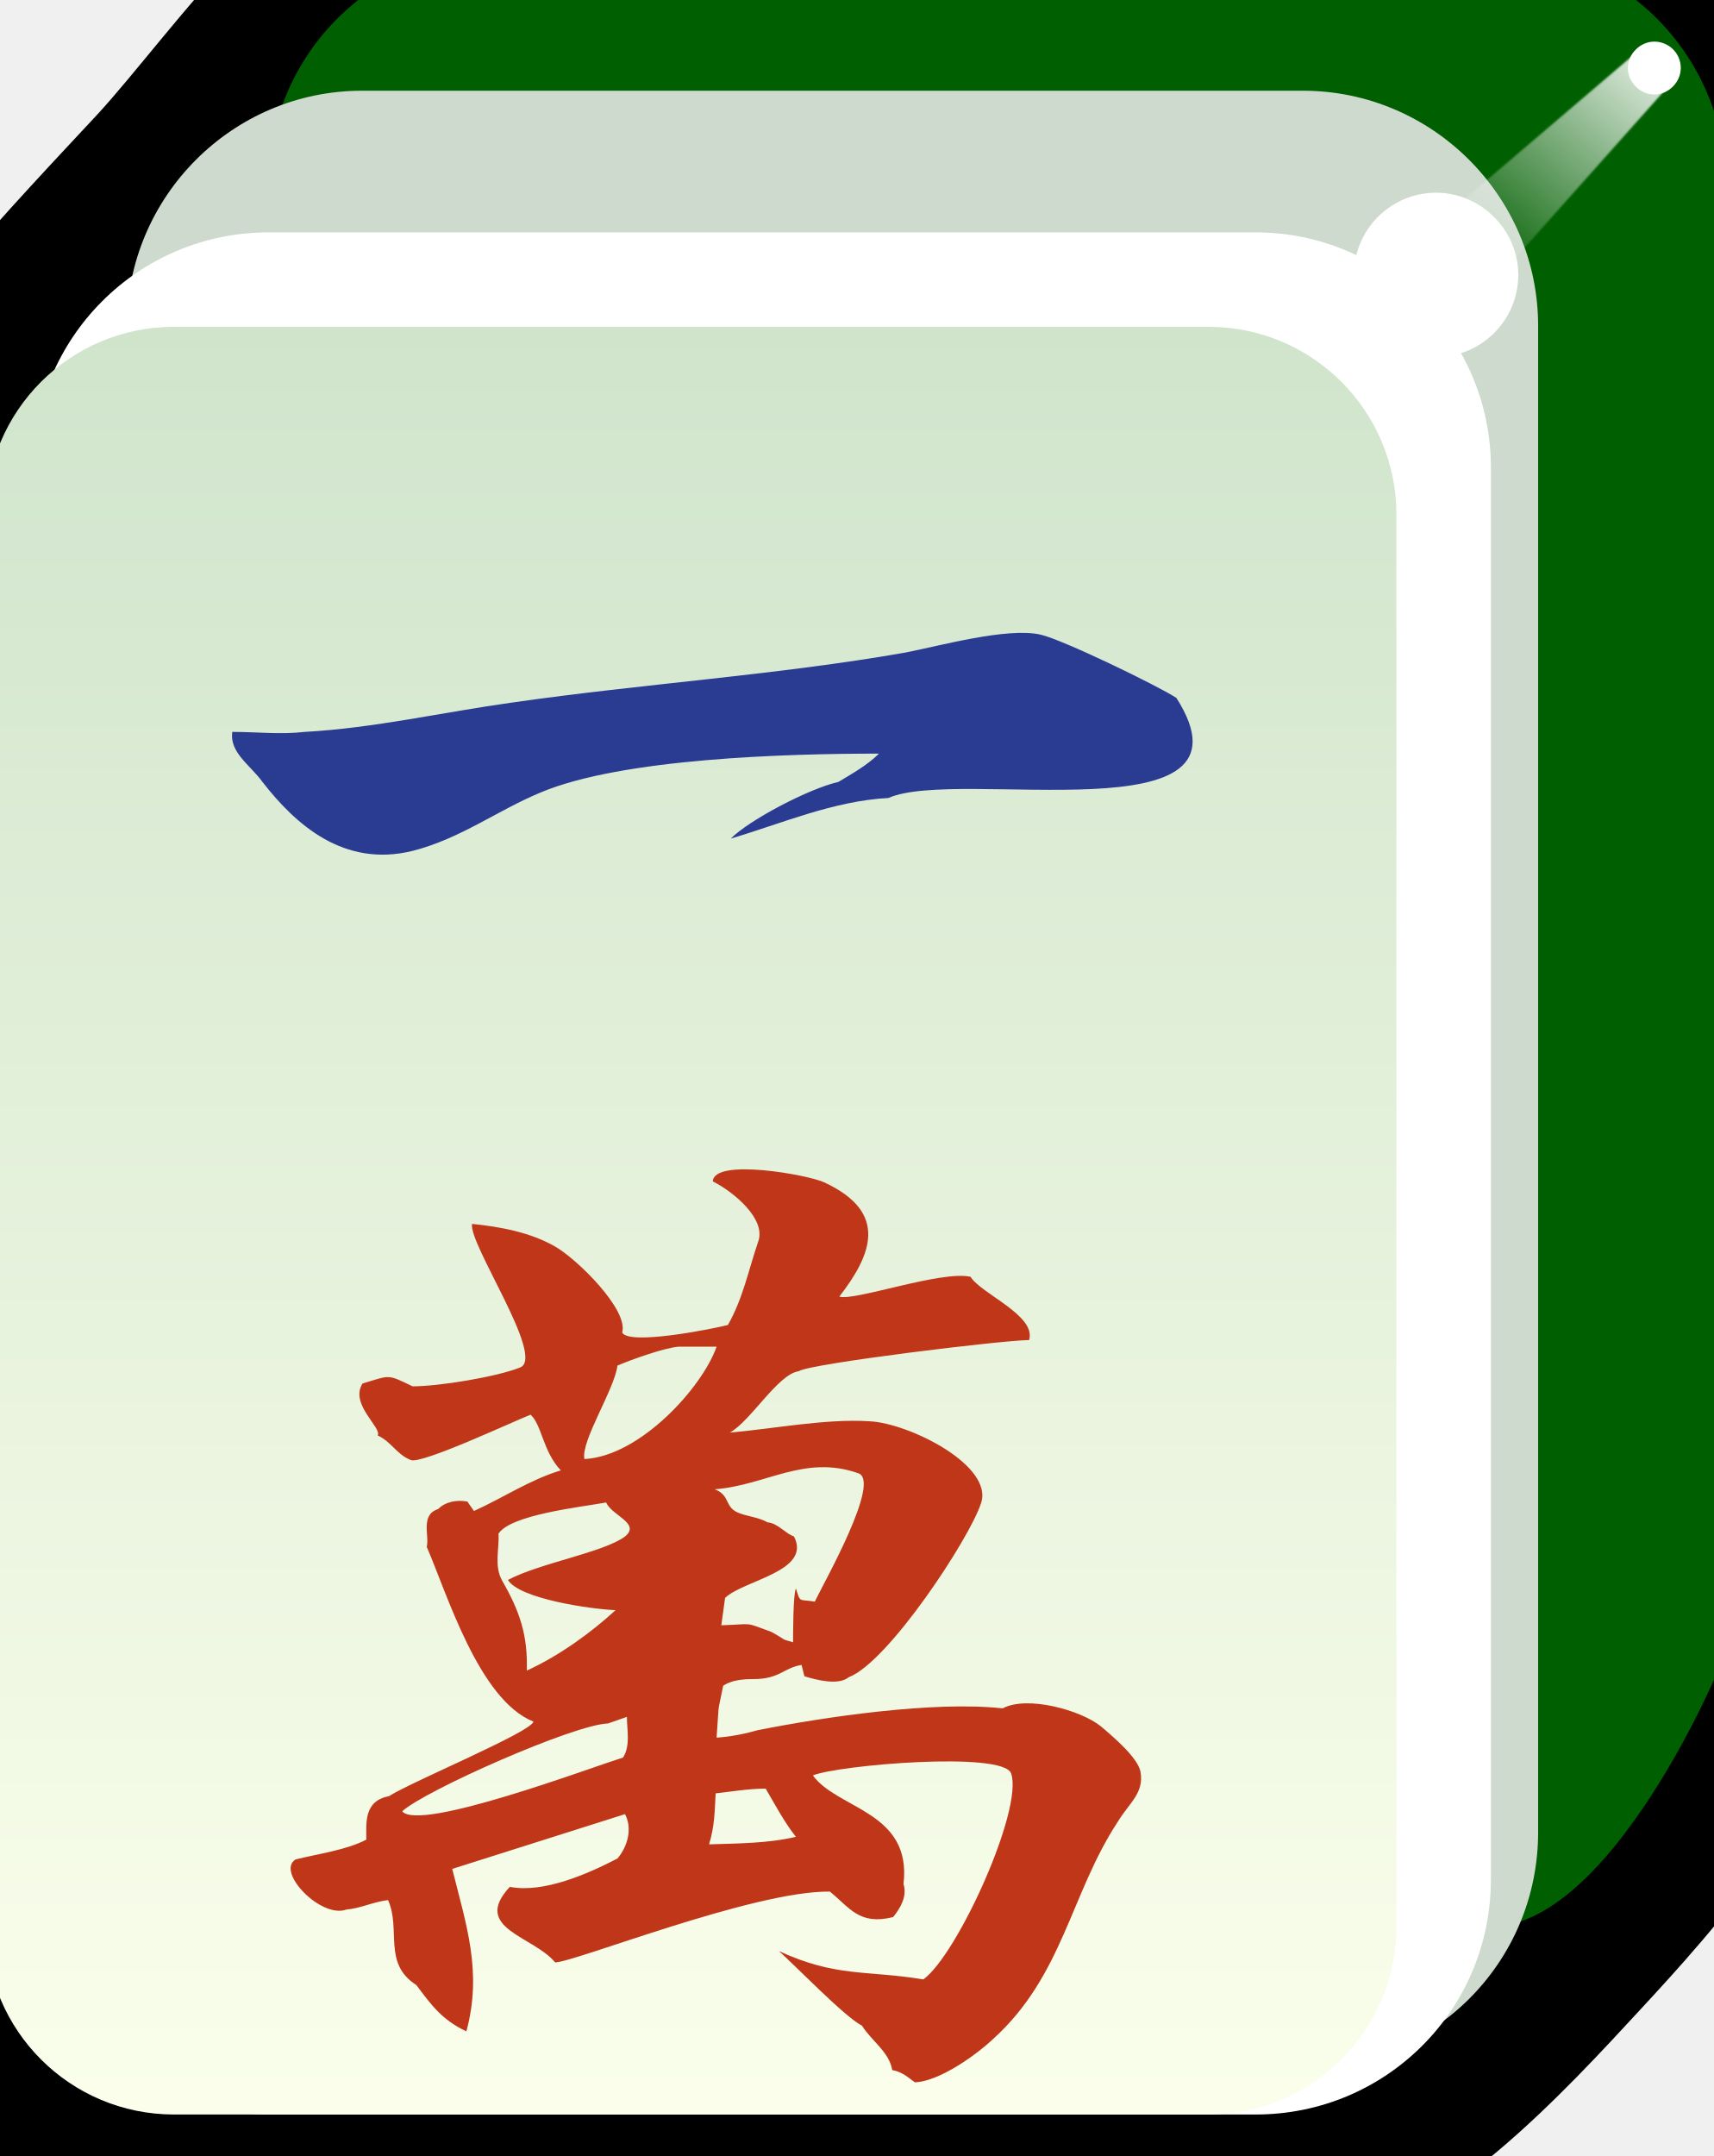
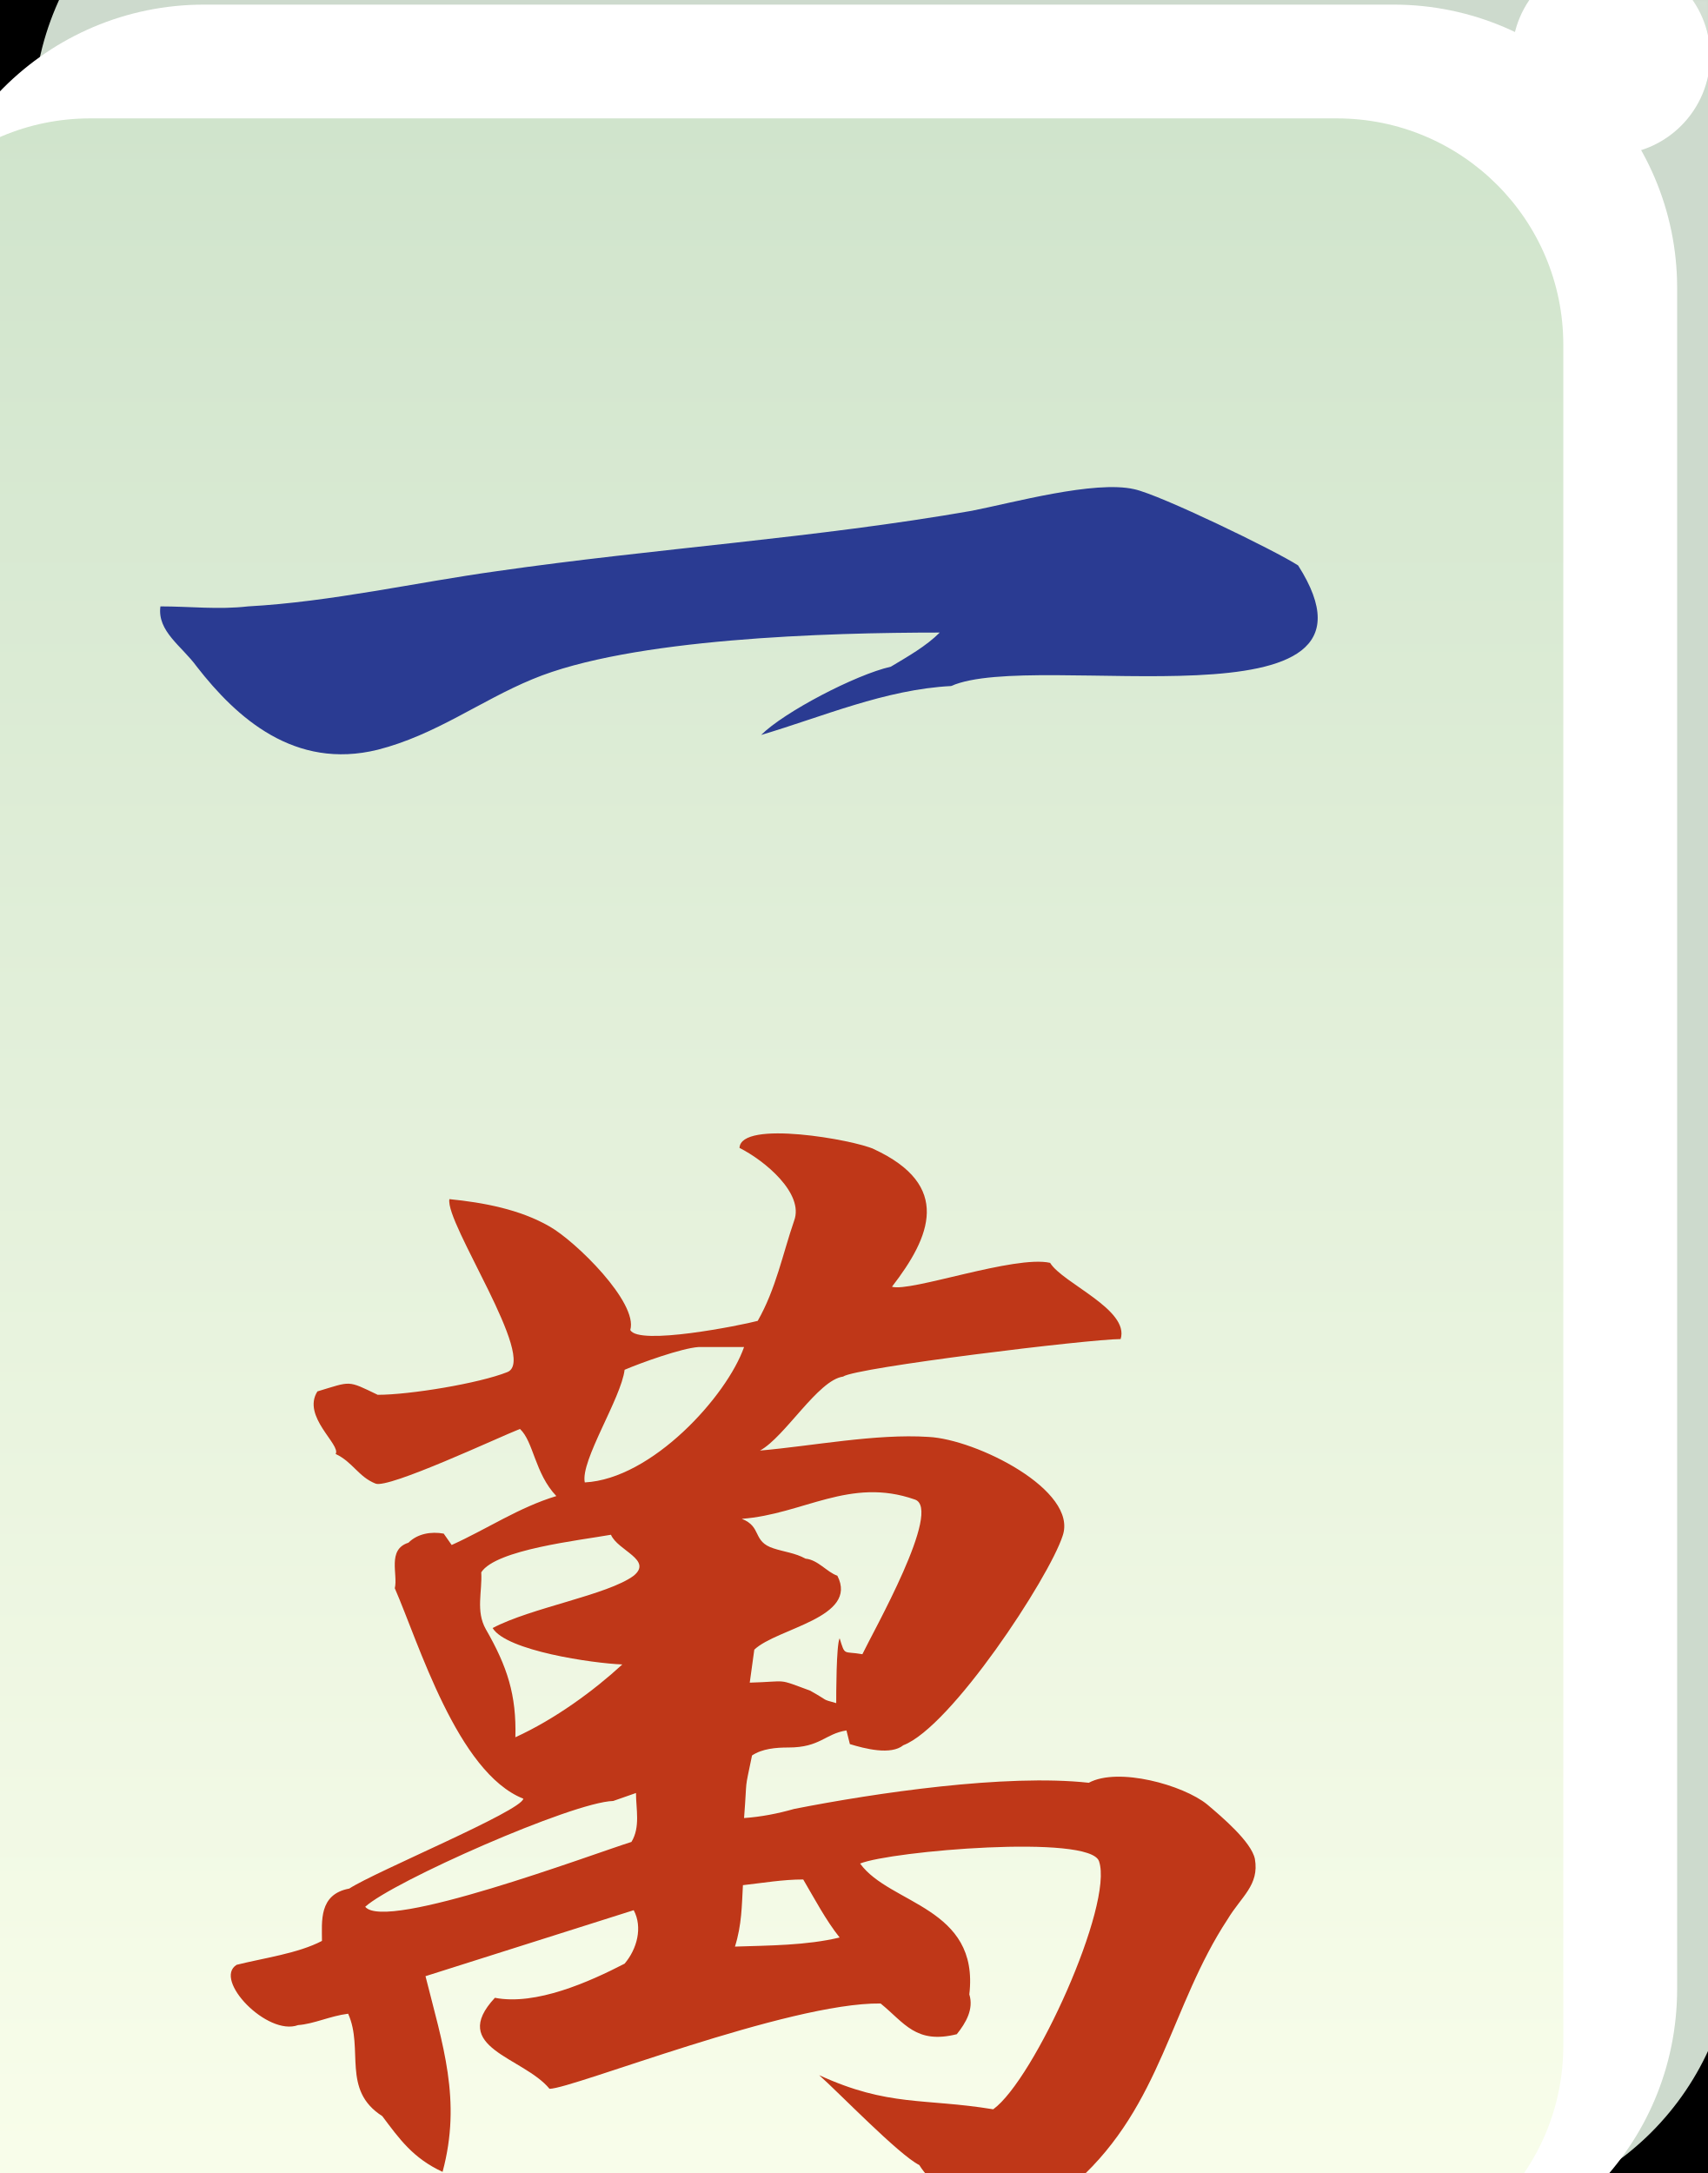
- <svg xmlns="http://www.w3.org/2000/svg" viewBox="-177.2 311.9 181.5 228.3">
+ <svg xmlns="http://www.w3.org/2000/svg" viewBox="-166.7 336.1 150.1 191.0">
  <style type="text/css">
	.st0{enable-background:new    ;}
	.st1{fill:#005F00;}
	.st2{fill:#CDDACD;}
	.st3{fill:#FFFFFF;}
	.st4{fill:url(#rect3008_1_);}
	.st5{filter:url(#filter3970-5);}
	.st6{fill:url(#SVGID_1_);}
	.st7{fill:#2A3B92;}
	.st8{fill:#BF3718;}
</style>
  <switch>
    <g>
      <filter width="1.217" height="1.215" y="-0.108" x="-0.109" id="filter3970-5" color-interpolation-filters="sRGB">
        <feGaussianBlur stdDeviation="0.128" id="feGaussianBlur3972-8" />
      </filter>
      <g id="g4146" transform="translate(39.76832,209.7179)">
		</g>
      <g id="g4630" transform="matrix(1.000594,0,0,1,-1.375807,203.4062)" class="st0">
        <g id="g3062">
          <path id="rect4031" d="M-131.2,90.5l46.1,0.2l68.4-0.2c22.9-0.1,36.1,15.9,36.1,40.4v154.6c0,12.3-14,27.7-21.4,35.7      s-22.1,24.3-33.6,24.3h-113c-22.9,0-41.3-5.6-41.3-30.2l-0.3-162.3c0-6.4,17.3-24.3,24.8-32.4C-158,112.6-142.7,90.4-131.2,90.5      L-131.2,90.5z" />
          <path id="rect3767" class="st1" d="M-122.4,103.2h104.5c13.8,0,24.8,11.1,24.9,24.9l0.9,152.4c0,2-12.6,32-25.8,32h-104.5      c-13.8,0-24.9-11.1-24.9-24.9V128.1C-147.3,114.3-136.2,103.2-122.4,103.2L-122.4,103.2z" />
          <path id="rect3861" class="st2" d="M-137.4,118.1h99.6c13.7,0,24.9,11.2,24.9,24.9v159.5c0,13.8-11.1,24.9-24.9,24.9h-99.6      c-13.7,0-24.9-11.2-24.9-24.9V143.1C-162.3,129.3-151.1,118.1-137.4,118.1z" />
          <path id="rect3765" class="st3" d="M-147.3,133.1h104.5c13.7,0,24.9,11.2,24.9,24.9v149.5c0,13.8-11.1,24.9-24.9,24.9h-104.5      c-13.7,0-24.9-11.2-24.9-24.9V158C-172.2,144.3-161.1,133.1-147.3,133.1z" />
          <linearGradient id="rect3008_1_" gradientUnits="userSpaceOnUse" x1="-324.883" y1="569.587" x2="-324.883" y2="531.068" gradientTransform="matrix(4.9807 0 0 -4.9841 1515.62 2981.961)">
            <stop offset="0" style="stop-color:#D0E4CC" />
            <stop offset="1" style="stop-color:#FBFFEC" />
          </linearGradient>
          <path id="rect3008" class="st4" d="M-157.3,143.1h109.5c11,0,19.9,8.9,19.9,19.9v149.5c0,11-8.9,19.9-19.9,19.9h-109.5      c-11,0-19.9-8.9-19.9-19.9V163C-177.2,152-168.3,143.1-157.3,143.1z" />
          <path id="path3932" class="st3" d="M2.2,115.7c0,1.5-1.3,2.8-2.8,2.8s-2.8-1.3-2.8-2.8s1.3-2.8,2.8-2.8S2.2,114.1,2.2,115.7z" />
          <g id="path3936" class="st5">
            <linearGradient id="SVGID_1_" gradientUnits="userSpaceOnUse" x1="-315.771" y1="590.47" x2="-318.887" y2="587.001" gradientTransform="matrix(7.1013 0 0 -6.6887 2243.616 4061.265)">
              <stop offset="0" style="stop-color:#FFFFFF" />
              <stop offset="1" style="stop-color:#FFFFFF;stop-opacity:0" />
            </linearGradient>
            <polygon class="st6" points="-2.8,114.3 -31.6,138.9 -23.4,144.9 1.8,116.6      " />
          </g>
          <path id="path3882" class="st3" d="M-15,137.6c0,4.8-3.9,8.7-8.7,8.7c-4.8,0-8.7-3.9-8.7-8.7c0,0,0,0,0,0c0-4.8,3.9-8.7,8.7-8.7      C-19,128.9-15,132.8-15,137.6C-15,137.6-15,137.6-15,137.6z" />
        </g>
      </g>
      <g>
        <path class="st7" d="M-83.1,396.4c-5.8,0.3-11.3,2.7-16.7,4.3c2-2,8.3-5.3,11.4-6c1.5-0.9,3.1-1.8,4.3-3     c-9.8,0-27.2,0.5-35.8,4.1c-4.6,1.9-8.5,4.9-13.6,6.2c-7.3,1.8-12.4-2.8-15.9-7.3c-1.3-1.8-3.5-3.1-3.2-5.3c2.6,0,5.1,0.3,7.7,0     c7.3-0.4,14.7-2.1,21.9-3.1c13.9-2,28-2.9,41.7-5.3c3.6-0.7,10.8-2.7,14.3-1.9c2.3,0.5,12.4,5.4,14.4,6.7     C-43.1,400.7-75.7,393.1-83.1,396.4z" />
        <path class="st8" d="M-58.8,504.8c-5,7.6-5.8,16.3-13.2,23c-1.8,1.7-5.7,4.5-8.3,4.6c-0.7-0.5-1.3-1.1-2.4-1.3     c-0.3-1.9-2.2-3.1-3.2-4.7c-1.8-0.9-7.1-6.4-8.8-7.9c6.1,2.8,9.2,2,15.3,3c3.6-2.6,10.6-18,9.3-21.8c-0.8-2.4-18.3-0.9-21,0.2     c2.6,3.6,10.5,3.8,9.6,11.5c0.4,1.3-0.3,2.5-1.1,3.5c-3.6,0.9-4.6-1-6.7-2.7c-8.1-0.1-27.1,7.5-29.1,7.5c-2.3-2.8-8.9-3.6-4.8-8     c3.6,0.7,8.3-1.4,11.4-3c1.1-1.3,1.6-3.2,0.8-4.7l-18.3,5.8c1.5,6,3.2,10.9,1.5,17.2c-2.6-1.2-3.8-2.9-5.3-4.9     c-3.6-2.3-1.6-5.9-3-9c-1.6,0.2-3,0.9-4.4,1c-2.7,1-7.5-4-5.4-5.3c2.4-0.6,5.4-1,7.5-2.1c0-1.7-0.3-4.1,2.4-4.6     c2.3-1.5,15.1-6.8,15.3-7.9c-5.8-2.3-9.2-13.7-11.3-18.5c0.3-1.2-0.7-3.4,1.2-4c0.8-0.8,2-1,3.1-0.8l0.7,1     c3.1-1.4,5.9-3.3,9.2-4.3c-1.9-2-2-4.8-3.2-5.9c-1.8,0.7-11.6,5.3-12.7,4.8c-1.5-0.6-2-1.9-3.5-2.6c0.5-0.8-3-3.3-1.6-5.5     c3-0.9,2.6-1,5.3,0.3c2.8,0,8.9-1,11.4-2c2.7-1.1-5.5-13.1-5.1-15.2c3,0.3,6.2,0.9,8.8,2.4c2.3,1.3,7.8,6.7,7.1,9.1     c0.7,1.4,9.7-0.4,11.2-0.8c1.6-2.8,2.2-5.9,3.2-8.8c0.9-2.4-2.6-5.3-4.8-6.4c0.1-2.5,10.1-0.7,11.8,0.1c6.9,3.2,5,7.7,1.6,12.1     c1.6,0.5,10.8-2.8,13.9-2.1c1.1,1.8,7,4.1,6.2,6.7c-2.7,0-23.3,2.5-24.4,3.3c-2.2,0.3-5.1,5.3-7.3,6.5c4.6-0.4,10.2-1.5,14.8-1.2     c4.2,0.2,13.2,4.7,11.8,8.7c-1.2,3.7-9.8,16.8-14,18.4c-1.1,0.9-3.4,0.3-4.7-0.1l-0.3-1.2c-1.9,0.3-2.3,1.5-5.1,1.5     c-1.1,0-2.3,0.1-3.2,0.7c-0.7,3.4-0.4,1.6-0.7,5.5c1.5-0.1,3-0.4,4.4-0.8c7.1-1.4,18.6-3.1,25.9-2.3c2.6-1.4,8.3,0.2,10.4,1.9     c1.3,1.1,3.9,3.3,4.2,4.8C-56,501.8-57.6,502.8-58.8,504.8z M-112.8,494.4c-3.6,0.1-19.4,7.1-21.8,9.3c1.8,2.2,19.9-4.6,23.4-5.7     c0.8-1.3,0.4-2.9,0.4-4.3L-112.8,494.4z M-113,471c-2.8,0.5-10.1,1.3-11.4,3.3c0.1,1.7-0.5,3.4,0.4,5c1.9,3.3,2.7,5.8,2.6,9.5     c3.5-1.6,6.9-4.1,9.4-6.4c-2.6-0.1-10.2-1.2-11.4-3.2c3.4-1.8,10.1-2.9,12.4-4.6C-109.3,473.2-112.4,472.4-113,471z      M-105.3,454.5c-1.5,0.1-5.1,1.4-6.5,2c-0.3,2.5-3.9,8-3.5,9.9c5.9-0.3,12.5-7.6,14-11.9H-105.3z M-96.1,501.3     c-1.8,0-3.5,0.3-5.3,0.5c-0.1,1.8-0.1,3.5-0.7,5.4c3-0.1,6.3-0.1,9.2-0.8C-94.1,504.9-95.1,503-96.1,501.3z M-101.5,469.6     c1.8,0.7,0.9,2,2.8,2.6c0.9,0.3,1.9,0.4,2.8,0.9c1.1,0.1,1.9,1.2,2.8,1.5c1.9,3.7-5.3,4.6-7.3,6.5l-0.4,2.9     c3.5-0.1,2.3-0.4,5.3,0.7c1.8,1,0.9,0.7,2.3,1.1c0-0.7,0-5.1,0.3-5.7c0.5,1.6,0.3,1.1,2,1.4c0.9-1.9,7.1-12.8,4.6-13.6     C-92,465.9-96.1,469.2-101.5,469.6z" />
      </g>
    </g>
  </switch>
</svg>
